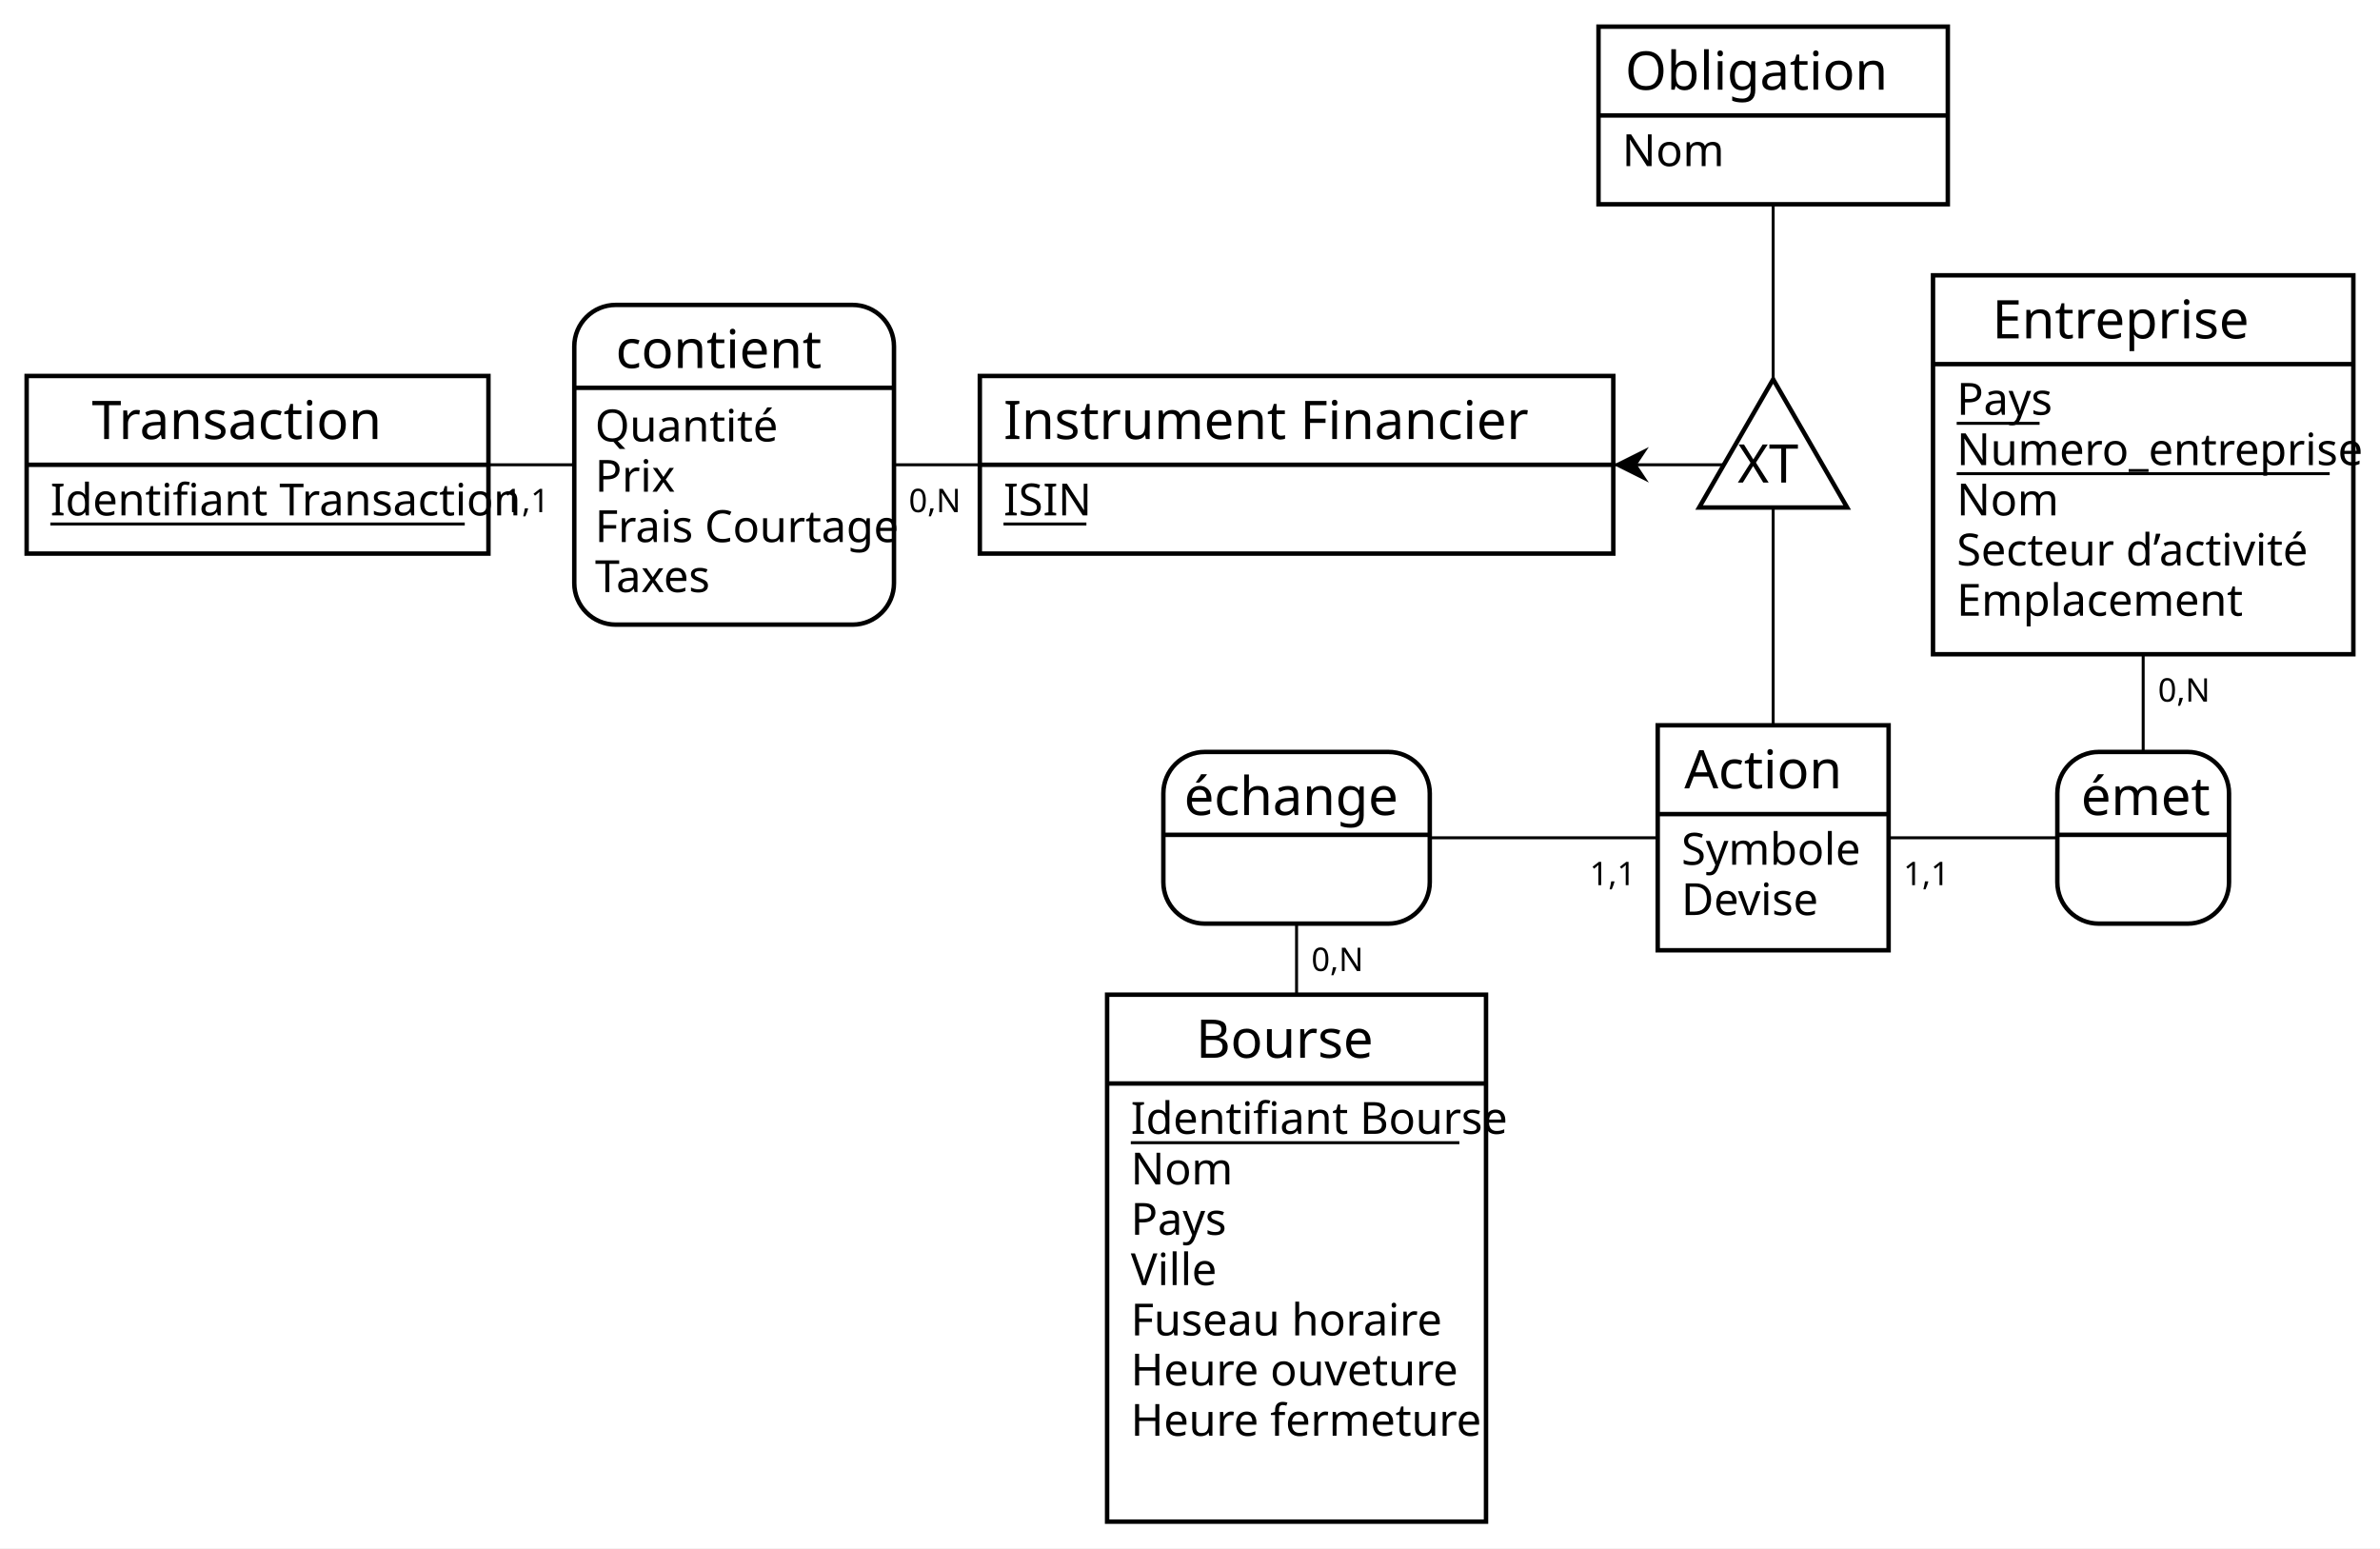
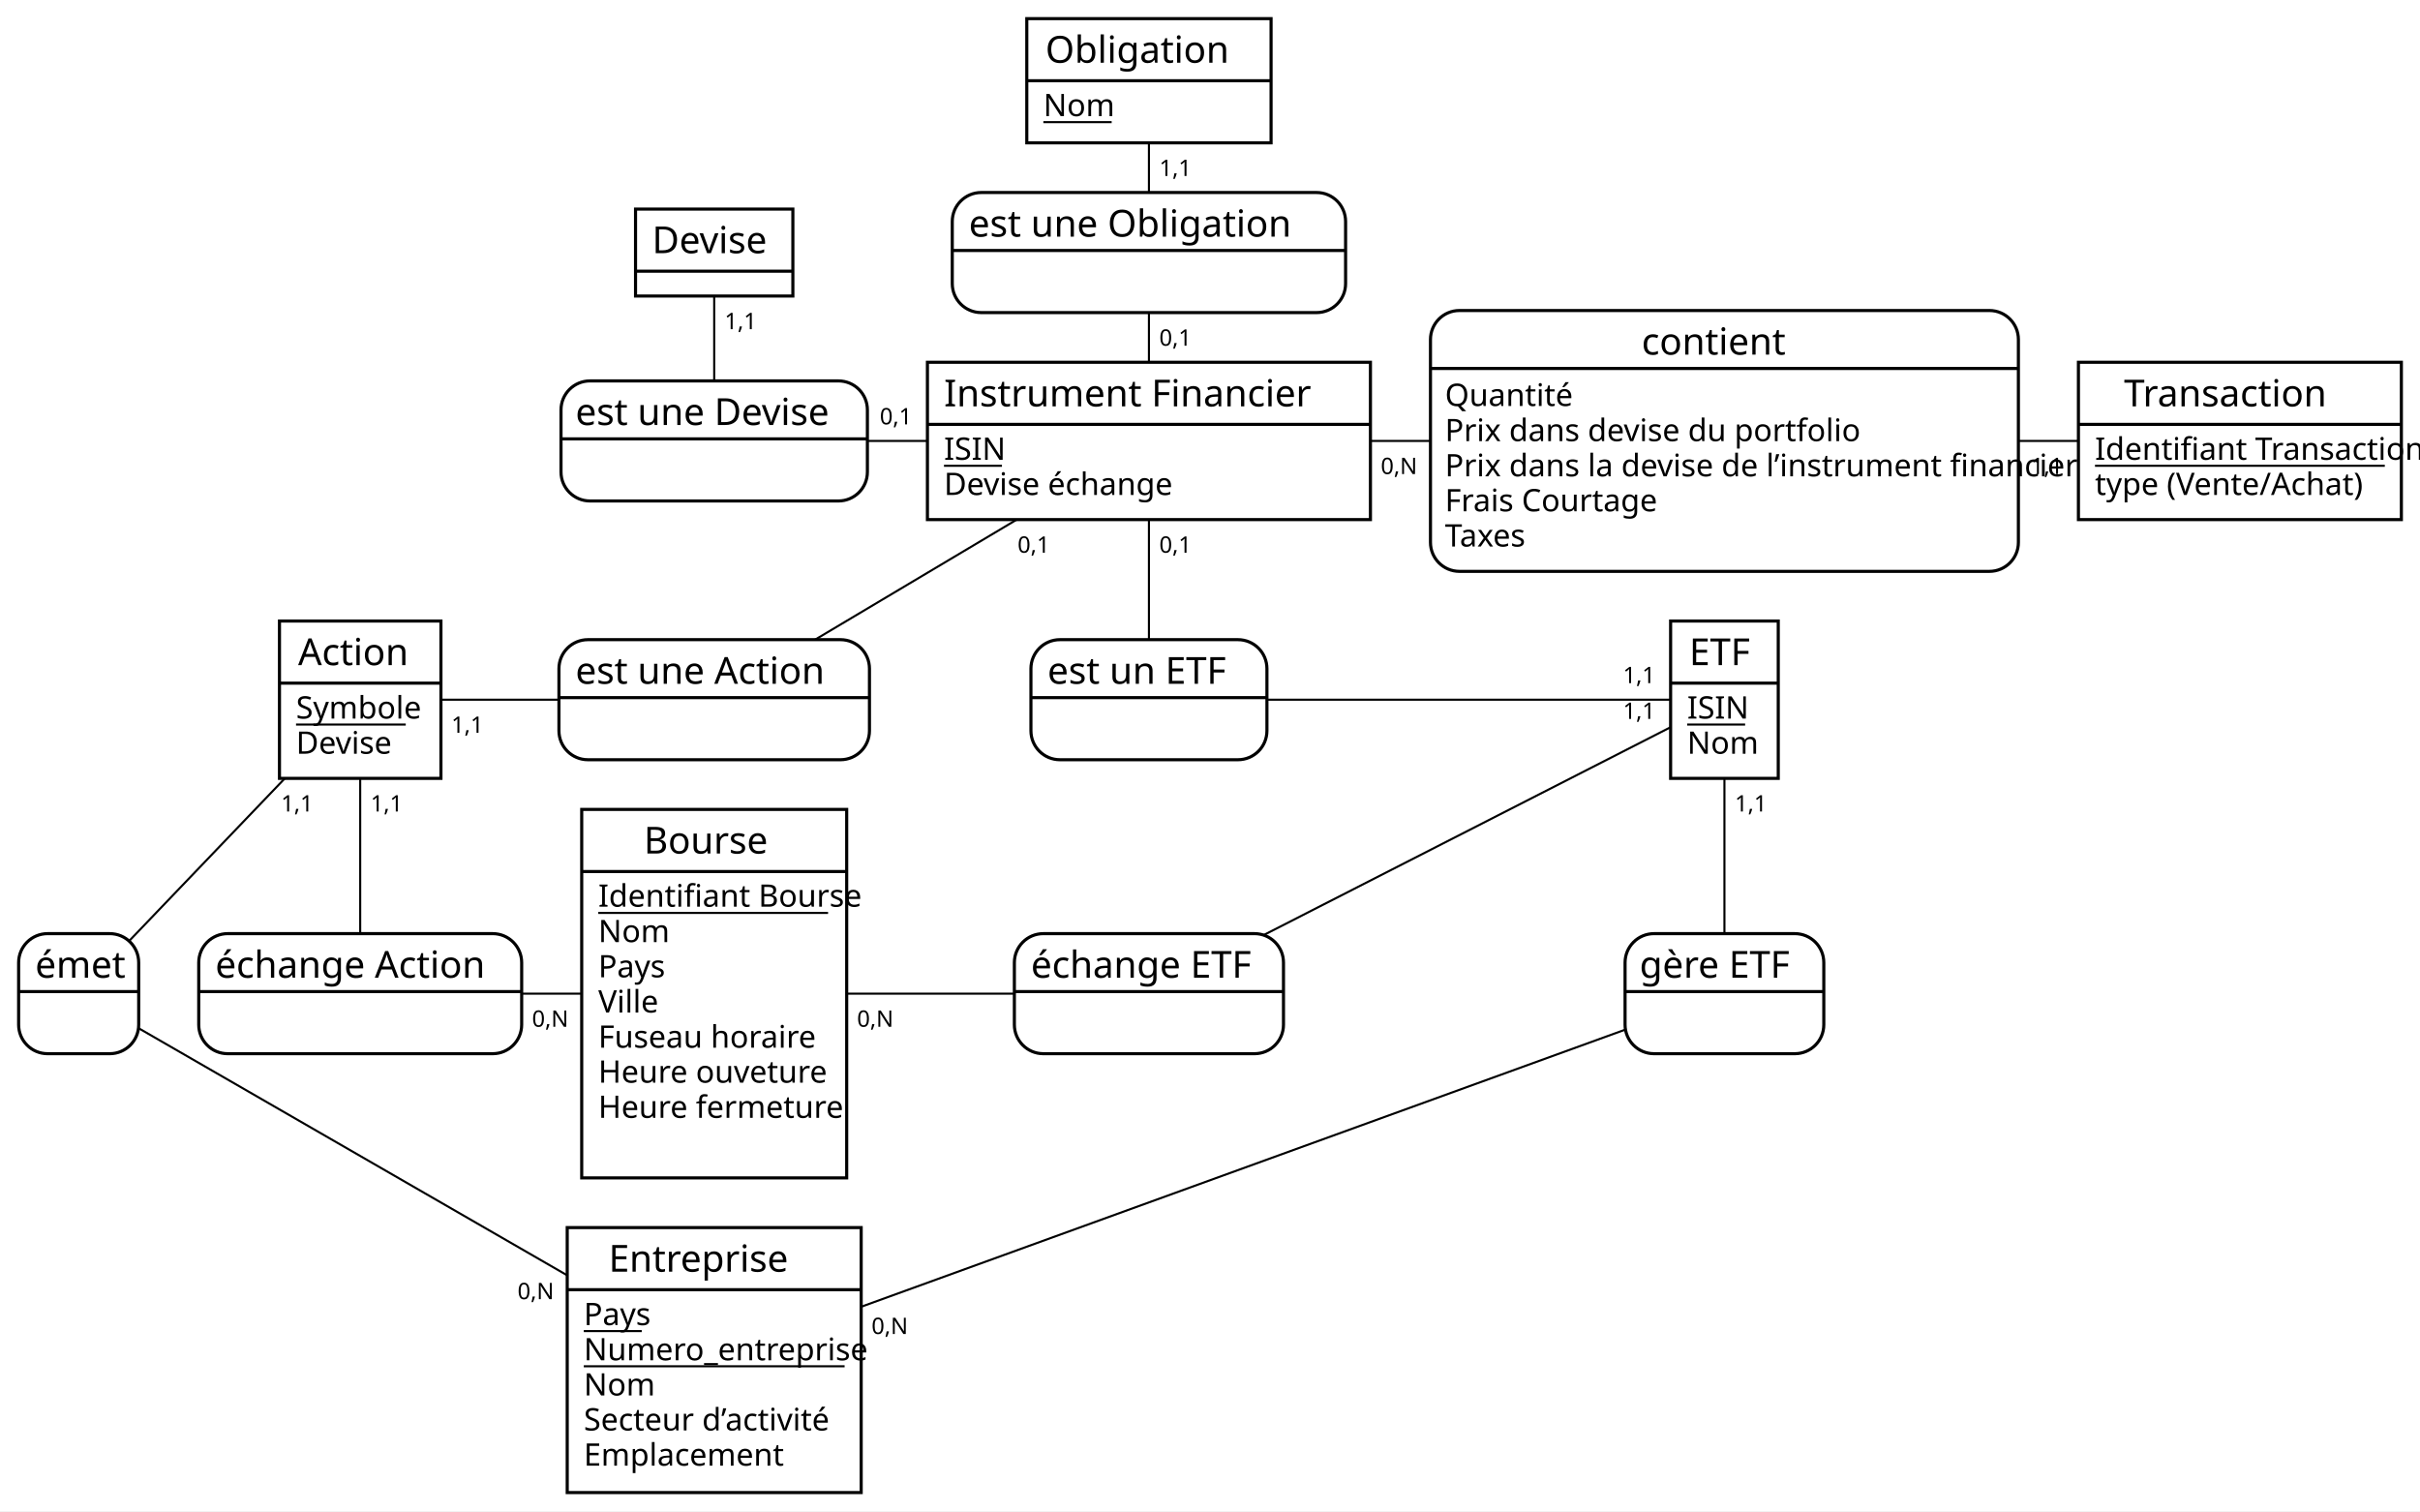
- <svg xmlns="http://www.w3.org/2000/svg" width="804" height="523" viewBox="0 0 804 523">
-   <rect x="0" y="0" width="804" height="523" fill="#FFFFFF" stroke="none" stroke-width="0" />
-   <g>
-     <line x1="438" y1="157" x2="599" y2="157" stroke="#000000" stroke-width="1" />
-     <polygon points="545 157 557 151 553 157 557 163" fill="#000000" stroke-width="0" />
-     <line x1="599" y1="283" x2="599" y2="157" stroke="#000000" stroke-width="1" />
-     <line x1="599" y1="39" x2="599" y2="157" stroke="#000000" stroke-width="1" />
-     <g>
-       <polygon points="599 128.13 574 171.43 624 171.43" stroke="#000000" stroke-width="1.5" fill="#FFFFFF" />
-       <text x="587" y="163" fill="#000000" font-family="Copperplate" font-size="18">XT</text>
-     </g>
-   </g>
-   <g>
-     <line x1="87" y1="157" x2="248" y2="157" stroke="#000000" stroke-width="1" />
-     <line x1="438" y1="157" x2="248" y2="157" stroke="#000000" stroke-width="1" />
-     <g>
-       <path d="M288 103 a14 14 90 0 1 14 14 V131 h-108 V117 a14 14 90 0 1 14 -14" fill="#FFFFFF" stroke="#FFFFFF" stroke-width="0" />
-       <path d="M302 131 v66 a14 14 90 0 1 -14 14 H208 a14 14 90 0 1 -14 -14 V131 H108" fill="#FFFFFF" stroke="#FFFFFF" stroke-width="0" />
-       <rect x="194" y="103" width="108" height="108" fill="none" rx="14" stroke="#000000" stroke-width="1.5" />
-       <line x1="194" y1="131" x2="302" y2="131" stroke="#000000" stroke-width="1.5" />
-       <text x="208" y="124.3" fill="#000000" font-family="Copperplate" font-size="18">contient</text>
-       <text x="201" y="149.1" fill="#000000" font-family="Gill Sans" font-size="15">Quantité</text>
-       <text x="201" y="166.1" fill="#000000" font-family="Gill Sans" font-size="15">Prix</text>
-       <text x="201" y="183.1" fill="#000000" font-family="Gill Sans" font-size="15">Frais Courtage</text>
-       <text x="201" y="200" fill="#000000" font-family="Gill Sans" font-size="15">Taxes</text>
-     </g>
-     <text x="170" y="173" fill="#000000" font-family="Futura" font-size="11">1,1</text>
-     <text x="307" y="173" fill="#000000" font-family="Futura" font-size="11">0,N</text>
-   </g>
-   <g>
-     <line x1="438" y1="425" x2="438" y2="283" stroke="#000000" stroke-width="1" />
-     <line x1="599" y1="283" x2="438" y2="283" stroke="#000000" stroke-width="1" />
-     <g>
-       <path d="M469 254 a14 14 90 0 1 14 14 V282 h-90 V268 a14 14 90 0 1 14 -14" fill="#FFFFFF" stroke="#FFFFFF" stroke-width="0" />
-       <path d="M483 282 v16 a14 14 90 0 1 -14 14 H407 a14 14 90 0 1 -14 -14 V282 H90" fill="#FFFFFF" stroke="#FFFFFF" stroke-width="0" />
-       <rect x="393" y="254" width="90" height="58" fill="none" rx="14" stroke="#000000" stroke-width="1.5" />
-       <line x1="393" y1="282" x2="483" y2="282" stroke="#000000" stroke-width="1.5" />
-       <text x="400" y="275.3" fill="#000000" font-family="Copperplate" font-size="18">échange</text>
-     </g>
-     <text x="443" y="328" fill="#000000" font-family="Futura" font-size="11">0,N</text>
-     <text x="537" y="299" fill="#000000" font-family="Futura" font-size="11">1,1</text>
-   </g>
-   <g>
-     <line x1="599" y1="283" x2="724" y2="283" stroke="#000000" stroke-width="1" />
-     <line x1="724" y1="157" x2="724" y2="283" stroke="#000000" stroke-width="1" />
-     <g>
-       <path d="M739 254 a14 14 90 0 1 14 14 V282 h-58 V268 a14 14 90 0 1 14 -14" fill="#FFFFFF" stroke="#FFFFFF" stroke-width="0" />
-       <path d="M753 282 v16 a14 14 90 0 1 -14 14 H709 a14 14 90 0 1 -14 -14 V282 H58" fill="#FFFFFF" stroke="#FFFFFF" stroke-width="0" />
-       <rect x="695" y="254" width="58" height="58" fill="none" rx="14" stroke="#000000" stroke-width="1.5" />
-       <line x1="695" y1="282" x2="753" y2="282" stroke="#000000" stroke-width="1.5" />
-       <text x="703" y="275.3" fill="#000000" font-family="Copperplate" font-size="18">émet</text>
-     </g>
-     <text x="643" y="299" fill="#000000" font-family="Futura" font-size="11">1,1</text>
-     <text x="729" y="237" fill="#000000" font-family="Futura" font-size="11">0,N</text>
-   </g>
-   <g>
-     <g>
-       <rect x="540" y="9" width="118" height="30" fill="#FFFFFF" stroke="none" stroke-width="0" opacity="1" />
-       <rect x="540" y="39" width="118" height="30" fill="#FFFFFF" stroke="none" stroke-width="0" opacity="1" />
-       <rect x="540" y="9" width="118" height="60" fill="none" stroke="#000000" stroke-width="1.5" opacity="1" />
-       <line x1="540" y1="39" x2="658" y2="39" stroke="#000000" stroke-width="1.5" />
-     </g>
-     <text x="549" y="30.3" fill="#000000" font-family="Copperplate" font-size="18">Obligation</text>
-     <text x="548" y="56.1" fill="#000000" font-family="Gill Sans" font-size="15">Nom</text>
-   </g>
-   <g>
-     <g>
-       <rect x="9" y="127" width="156" height="30" fill="#FFFFFF" stroke="none" stroke-width="0" opacity="1" />
-       <rect x="9" y="157" width="156" height="30" fill="#FFFFFF" stroke="none" stroke-width="0" opacity="1" />
-       <rect x="9" y="127" width="156" height="60" fill="none" stroke="#000000" stroke-width="1.5" opacity="1" />
-       <line x1="9" y1="157" x2="165" y2="157" stroke="#000000" stroke-width="1.5" />
-     </g>
-     <text x="31" y="148.3" fill="#000000" font-family="Copperplate" font-size="18">Transaction</text>
-     <text x="17" y="174.1" fill="#000000" font-family="Gill Sans" font-size="15">Identifiant Transaction</text>
-     <line x1="17" y1="177" x2="157" y2="177" stroke="#000000" stroke-width="1" />
-   </g>
-   <g>
-     <g>
-       <rect x="331" y="127" width="214" height="30" fill="#FFFFFF" stroke="none" stroke-width="0" opacity="1" />
-       <rect x="331" y="157" width="214" height="30" fill="#FFFFFF" stroke="none" stroke-width="0" opacity="1" />
-       <rect x="331" y="127" width="214" height="60" fill="none" stroke="#000000" stroke-width="1.5" opacity="1" />
-       <line x1="331" y1="157" x2="545" y2="157" stroke="#000000" stroke-width="1.5" />
-     </g>
-     <text x="339" y="148.3" fill="#000000" font-family="Copperplate" font-size="18">Instrument Financier</text>
-     <text x="339" y="174.1" fill="#000000" font-family="Gill Sans" font-size="15">ISIN</text>
-     <line x1="339" y1="177" x2="367" y2="177" stroke="#000000" stroke-width="1" />
-   </g>
-   <g>
-     <g>
-       <rect x="653" y="93" width="142" height="30" fill="#FFFFFF" stroke="none" stroke-width="0" opacity="1" />
-       <rect x="653" y="123" width="142" height="98" fill="#FFFFFF" stroke="none" stroke-width="0" opacity="1" />
-       <rect x="653" y="93" width="142" height="128" fill="none" stroke="#000000" stroke-width="1.5" opacity="1" />
-       <line x1="653" y1="123" x2="795" y2="123" stroke="#000000" stroke-width="1.5" />
-     </g>
-     <text x="673" y="114.3" fill="#000000" font-family="Copperplate" font-size="18">Entreprise</text>
-     <text x="661" y="140.1" fill="#000000" font-family="Gill Sans" font-size="15">Pays</text>
-     <line x1="661" y1="143" x2="689" y2="143" stroke="#000000" stroke-width="1" />
-     <text x="661" y="157.1" fill="#000000" font-family="Gill Sans" font-size="15">Numero_entreprise</text>
-     <line x1="661" y1="160" x2="787" y2="160" stroke="#000000" stroke-width="1" />
-     <text x="661" y="174.1" fill="#000000" font-family="Gill Sans" font-size="15">Nom</text>
-     <text x="661" y="191" fill="#000000" font-family="Gill Sans" font-size="15">Secteur d’activité</text>
-     <text x="661" y="208" fill="#000000" font-family="Gill Sans" font-size="15">Emplacement</text>
-   </g>
-   <g>
-     <g>
-       <rect x="560" y="245" width="78" height="30" fill="#FFFFFF" stroke="none" stroke-width="0" opacity="1" />
-       <rect x="560" y="275" width="78" height="46" fill="#FFFFFF" stroke="none" stroke-width="0" opacity="1" />
-       <rect x="560" y="245" width="78" height="76" fill="none" stroke="#000000" stroke-width="1.5" opacity="1" />
-       <line x1="560" y1="275" x2="638" y2="275" stroke="#000000" stroke-width="1.5" />
-     </g>
-     <text x="569" y="266.3" fill="#000000" font-family="Copperplate" font-size="18">Action</text>
-     <text x="568" y="292.1" fill="#000000" font-family="Gill Sans" font-size="15">Symbole</text>
-     <text x="568" y="309.1" fill="#000000" font-family="Gill Sans" font-size="15">Devise</text>
-   </g>
-   <g>
-     <g>
-       <rect x="374" y="336" width="128" height="30" fill="#FFFFFF" stroke="none" stroke-width="0" opacity="1" />
-       <rect x="374" y="366" width="128" height="148" fill="#FFFFFF" stroke="none" stroke-width="0" opacity="1" />
-       <rect x="374" y="336" width="128" height="178" fill="none" stroke="#000000" stroke-width="1.5" opacity="1" />
-       <line x1="374" y1="366" x2="502" y2="366" stroke="#000000" stroke-width="1.5" />
-     </g>
-     <text x="404" y="357.3" fill="#000000" font-family="Copperplate" font-size="18">Bourse</text>
-     <text x="382" y="383" fill="#000000" font-family="Gill Sans" font-size="15">Identifiant Bourse</text>
-     <line x1="382" y1="386" x2="493" y2="386" stroke="#000000" stroke-width="1" />
-     <text x="382" y="400.1" fill="#000000" font-family="Gill Sans" font-size="15">Nom</text>
-     <text x="382" y="417.1" fill="#000000" font-family="Gill Sans" font-size="15">Pays</text>
-     <text x="382" y="434.1" fill="#000000" font-family="Gill Sans" font-size="15">Ville</text>
-     <text x="382" y="451.1" fill="#000000" font-family="Gill Sans" font-size="15">Fuseau horaire</text>
-     <text x="382" y="468" fill="#000000" font-family="Gill Sans" font-size="15">Heure ouveture</text>
-     <text x="382" y="485" fill="#000000" font-family="Gill Sans" font-size="15">Heure fermeture</text>
+ <svg xmlns="http://www.w3.org/2000/svg" width="1169" height="730" viewBox="0 0 1169 730">
+   <rect x="0" y="0" width="1169" height="730" fill="#FFFFFF" stroke="none" stroke-width="0" />
+   <g>
+     <line x1="555" y1="213" x2="555" y2="122" stroke="#000000" stroke-width="1" />
+     <line x1="555" y1="39" x2="555" y2="122" stroke="#000000" stroke-width="1" />
+     <g>
+       <path d="M636 93 a14 14 90 0 1 14 14 V121 h-190 V107 a14 14 90 0 1 14 -14" fill="#FFFFFF" stroke="#FFFFFF" stroke-width="0" />
+       <path d="M650 121 v16 a14 14 90 0 1 -14 14 H474 a14 14 90 0 1 -14 -14 V121 H190" fill="#FFFFFF" stroke="#FFFFFF" stroke-width="0" />
+       <rect x="460" y="93" width="190" height="58" fill="none" rx="14" stroke="#000000" stroke-width="1.5" />
+       <line x1="460" y1="121" x2="650" y2="121" stroke="#000000" stroke-width="1.5" />
+       <text x="468" y="114.3" fill="#000000" font-family="Copperplate" font-size="18">est une Obligation</text>
+     </g>
+     <text x="560" y="167" fill="#000000" font-family="Futura" font-size="11">0,1</text>
+     <text x="560" y="85" fill="#000000" font-family="Futura" font-size="11">1,1</text>
+   </g>
+   <g>
+     <line x1="555" y1="213" x2="345" y2="213" stroke="#000000" stroke-width="1" />
+     <line x1="345" y1="122" x2="345" y2="213" stroke="#000000" stroke-width="1" />
+     <g>
+       <path d="M405 184 a14 14 90 0 1 14 14 V212 h-148 V198 a14 14 90 0 1 14 -14" fill="#FFFFFF" stroke="#FFFFFF" stroke-width="0" />
+       <path d="M419 212 v16 a14 14 90 0 1 -14 14 H285 a14 14 90 0 1 -14 -14 V212 H148" fill="#FFFFFF" stroke="#FFFFFF" stroke-width="0" />
+       <rect x="271" y="184" width="148" height="58" fill="none" rx="14" stroke="#000000" stroke-width="1.5" />
+       <line x1="271" y1="212" x2="419" y2="212" stroke="#000000" stroke-width="1.5" />
+       <text x="278" y="205.3" fill="#000000" font-family="Copperplate" font-size="18">est une Devise</text>
+     </g>
+     <text x="425" y="205" fill="#000000" font-family="Futura" font-size="11">0,1</text>
+     <text x="350" y="159" fill="#000000" font-family="Futura" font-size="11">1,1</text>
+   </g>
+   <g>
+     <line x1="1082" y1="213" x2="833" y2="213" stroke="#000000" stroke-width="1" />
+     <line x1="555" y1="213" x2="833" y2="213" stroke="#000000" stroke-width="1" />
+     <g>
+       <path d="M961 150 a14 14 90 0 1 14 14 V178 h-284 V164 a14 14 90 0 1 14 -14" fill="#FFFFFF" stroke="#FFFFFF" stroke-width="0" />
+       <path d="M975 178 v84 a14 14 90 0 1 -14 14 H705 a14 14 90 0 1 -14 -14 V178 H284" fill="#FFFFFF" stroke="#FFFFFF" stroke-width="0" />
+       <rect x="691" y="150" width="284" height="126" fill="none" rx="14" stroke="#000000" stroke-width="1.5" />
+       <line x1="691" y1="178" x2="975" y2="178" stroke="#000000" stroke-width="1.5" />
+       <text x="793" y="171.3" fill="#000000" font-family="Copperplate" font-size="18">contient</text>
+       <text x="698" y="196.1" fill="#000000" font-family="Gill Sans" font-size="15">Quantité</text>
+       <text x="698" y="213.1" fill="#000000" font-family="Gill Sans" font-size="15">Prix dans devise du portfolio</text>
+       <text x="698" y="230.1" fill="#000000" font-family="Gill Sans" font-size="15">Prix dans la devise de l’instrument financier</text>
+       <text x="698" y="247" fill="#000000" font-family="Gill Sans" font-size="15">Frais Courtage</text>
+       <text x="698" y="264" fill="#000000" font-family="Gill Sans" font-size="15">Taxes</text>
+     </g>
+     <text x="981" y="229" fill="#000000" font-family="Futura" font-size="11">1,1</text>
+     <text x="667" y="229" fill="#000000" font-family="Futura" font-size="11">0,N</text>
+   </g>
+   <g>
+     <line x1="555" y1="213" x2="345" y2="338" stroke="#000000" stroke-width="1" />
+     <line x1="174" y1="338" x2="345" y2="338" stroke="#000000" stroke-width="1" />
+     <g>
+       <path d="M406 309 a14 14 90 0 1 14 14 V337 h-150 V323 a14 14 90 0 1 14 -14" fill="#FFFFFF" stroke="#FFFFFF" stroke-width="0" />
+       <path d="M420 337 v16 a14 14 90 0 1 -14 14 H284 a14 14 90 0 1 -14 -14 V337 H150" fill="#FFFFFF" stroke="#FFFFFF" stroke-width="0" />
+       <rect x="270" y="309" width="150" height="58" fill="none" rx="14" stroke="#000000" stroke-width="1.5" />
+       <line x1="270" y1="337" x2="420" y2="337" stroke="#000000" stroke-width="1.5" />
+       <text x="278" y="330.3" fill="#000000" font-family="Copperplate" font-size="18">est une Action</text>
+     </g>
+     <text x="491.55" y="267" fill="#000000" font-family="Futura" font-size="11">0,1</text>
+     <text x="218" y="354" fill="#000000" font-family="Futura" font-size="11">1,1</text>
+   </g>
+   <g>
+     <line x1="555" y1="213" x2="555" y2="338" stroke="#000000" stroke-width="1" />
+     <line x1="833" y1="338" x2="555" y2="338" stroke="#000000" stroke-width="1" />
+     <g>
+       <path d="M598 309 a14 14 90 0 1 14 14 V337 h-114 V323 a14 14 90 0 1 14 -14" fill="#FFFFFF" stroke="#FFFFFF" stroke-width="0" />
+       <path d="M612 337 v16 a14 14 90 0 1 -14 14 H512 a14 14 90 0 1 -14 -14 V337 H114" fill="#FFFFFF" stroke="#FFFFFF" stroke-width="0" />
+       <rect x="498" y="309" width="114" height="58" fill="none" rx="14" stroke="#000000" stroke-width="1.5" />
+       <line x1="498" y1="337" x2="612" y2="337" stroke="#000000" stroke-width="1.5" />
+       <text x="506" y="330.3" fill="#000000" font-family="Copperplate" font-size="18">est un ETF</text>
+     </g>
+     <text x="560" y="267" fill="#000000" font-family="Futura" font-size="11">0,1</text>
+     <text x="784" y="330" fill="#000000" font-family="Futura" font-size="11">1,1</text>
+   </g>
+   <g>
+     <line x1="174" y1="338" x2="38" y2="480" stroke="#000000" stroke-width="1" />
+     <line x1="345" y1="657" x2="38" y2="480" stroke="#000000" stroke-width="1" />
+     <g>
+       <path d="M53 451 a14 14 90 0 1 14 14 V479 h-58 V465 a14 14 90 0 1 14 -14" fill="#FFFFFF" stroke="#FFFFFF" stroke-width="0" />
+       <path d="M67 479 v16 a14 14 90 0 1 -14 14 H23 a14 14 90 0 1 -14 -14 V479 H58" fill="#FFFFFF" stroke="#FFFFFF" stroke-width="0" />
+       <rect x="9" y="451" width="58" height="58" fill="none" rx="14" stroke="#000000" stroke-width="1.5" />
+       <line x1="9" y1="479" x2="67" y2="479" stroke="#000000" stroke-width="1.5" />
+       <text x="17" y="472.3" fill="#000000" font-family="Copperplate" font-size="18">émet</text>
+     </g>
+     <text x="135.75" y="392" fill="#000000" font-family="Futura" font-size="11">1,1</text>
+     <text x="250" y="627.59" fill="#000000" font-family="Futura" font-size="11">0,N</text>
+   </g>
+   <g>
+     <line x1="345" y1="480" x2="174" y2="480" stroke="#000000" stroke-width="1" />
+     <line x1="174" y1="338" x2="174" y2="480" stroke="#000000" stroke-width="1" />
+     <g>
+       <path d="M238 451 a14 14 90 0 1 14 14 V479 h-156 V465 a14 14 90 0 1 14 -14" fill="#FFFFFF" stroke="#FFFFFF" stroke-width="0" />
+       <path d="M252 479 v16 a14 14 90 0 1 -14 14 H110 a14 14 90 0 1 -14 -14 V479 H156" fill="#FFFFFF" stroke="#FFFFFF" stroke-width="0" />
+       <rect x="96" y="451" width="156" height="58" fill="none" rx="14" stroke="#000000" stroke-width="1.5" />
+       <line x1="96" y1="479" x2="252" y2="479" stroke="#000000" stroke-width="1.5" />
+       <text x="104" y="472.3" fill="#000000" font-family="Copperplate" font-size="18">échange Action</text>
+     </g>
+     <text x="257" y="496" fill="#000000" font-family="Futura" font-size="11">0,N</text>
+     <text x="179" y="392" fill="#000000" font-family="Futura" font-size="11">1,1</text>
+   </g>
+   <g>
+     <line x1="345" y1="480" x2="555" y2="480" stroke="#000000" stroke-width="1" />
+     <line x1="833" y1="338" x2="555" y2="480" stroke="#000000" stroke-width="1" />
+     <g>
+       <path d="M606 451 a14 14 90 0 1 14 14 V479 h-130 V465 a14 14 90 0 1 14 -14" fill="#FFFFFF" stroke="#FFFFFF" stroke-width="0" />
+       <path d="M620 479 v16 a14 14 90 0 1 -14 14 H504 a14 14 90 0 1 -14 -14 V479 H130" fill="#FFFFFF" stroke="#FFFFFF" stroke-width="0" />
+       <rect x="490" y="451" width="130" height="58" fill="none" rx="14" stroke="#000000" stroke-width="1.5" />
+       <line x1="490" y1="479" x2="620" y2="479" stroke="#000000" stroke-width="1.5" />
+       <text x="498" y="472.3" fill="#000000" font-family="Copperplate" font-size="18">échange ETF</text>
+     </g>
+     <text x="414" y="496" fill="#000000" font-family="Futura" font-size="11">0,N</text>
+     <text x="784" y="347.27" fill="#000000" font-family="Futura" font-size="11">1,1</text>
+   </g>
+   <g>
+     <line x1="345" y1="657" x2="833" y2="480" stroke="#000000" stroke-width="1" />
+     <line x1="833" y1="338" x2="833" y2="480" stroke="#000000" stroke-width="1" />
+     <g>
+       <path d="M867 451 a14 14 90 0 1 14 14 V479 h-96 V465 a14 14 90 0 1 14 -14" fill="#FFFFFF" stroke="#FFFFFF" stroke-width="0" />
+       <path d="M881 479 v16 a14 14 90 0 1 -14 14 H799 a14 14 90 0 1 -14 -14 V479 H96" fill="#FFFFFF" stroke="#FFFFFF" stroke-width="0" />
+       <rect x="785" y="451" width="96" height="58" fill="none" rx="14" stroke="#000000" stroke-width="1.5" />
+       <line x1="785" y1="479" x2="881" y2="479" stroke="#000000" stroke-width="1.5" />
+       <text x="792" y="472.3" fill="#000000" font-family="Copperplate" font-size="18">gère ETF</text>
+     </g>
+     <text x="421" y="644.41" fill="#000000" font-family="Futura" font-size="11">0,N</text>
+     <text x="838" y="392" fill="#000000" font-family="Futura" font-size="11">1,1</text>
+   </g>
+   <g>
+     <g>
+       <rect x="496" y="9" width="118" height="30" fill="#FFFFFF" stroke="none" stroke-width="0" opacity="1" />
+       <rect x="496" y="39" width="118" height="30" fill="#FFFFFF" stroke="none" stroke-width="0" opacity="1" />
+       <rect x="496" y="9" width="118" height="60" fill="none" stroke="#000000" stroke-width="1.5" opacity="1" />
+       <line x1="496" y1="39" x2="614" y2="39" stroke="#000000" stroke-width="1.5" />
+     </g>
+     <text x="505" y="30.3" fill="#000000" font-family="Copperplate" font-size="18">Obligation</text>
+     <text x="504" y="56.1" fill="#000000" font-family="Gill Sans" font-size="15">Nom</text>
+     <line x1="504" y1="59" x2="537" y2="59" stroke="#000000" stroke-width="1" />
+   </g>
+   <g>
+     <g>
+       <rect x="307" y="101" width="76" height="30" fill="#FFFFFF" stroke="none" stroke-width="0" opacity="1" />
+       <rect x="307" y="131" width="76" height="12" fill="#FFFFFF" stroke="none" stroke-width="0" opacity="1" />
+       <rect x="307" y="101" width="76" height="42" fill="none" stroke="#000000" stroke-width="1.5" opacity="1" />
+       <line x1="307" y1="131" x2="383" y2="131" stroke="#000000" stroke-width="1.5" />
+     </g>
+     <text x="315" y="122.3" fill="#000000" font-family="Copperplate" font-size="18">Devise</text>
+   </g>
+   <g>
+     <g>
+       <rect x="448" y="175" width="214" height="30" fill="#FFFFFF" stroke="none" stroke-width="0" opacity="1" />
+       <rect x="448" y="205" width="214" height="46" fill="#FFFFFF" stroke="none" stroke-width="0" opacity="1" />
+       <rect x="448" y="175" width="214" height="76" fill="none" stroke="#000000" stroke-width="1.5" opacity="1" />
+       <line x1="448" y1="205" x2="662" y2="205" stroke="#000000" stroke-width="1.5" />
+     </g>
+     <text x="456" y="196.3" fill="#000000" font-family="Copperplate" font-size="18">Instrument Financier</text>
+     <text x="456" y="222.1" fill="#000000" font-family="Gill Sans" font-size="15">ISIN</text>
+     <line x1="456" y1="225" x2="484" y2="225" stroke="#000000" stroke-width="1" />
+     <text x="456" y="239.1" fill="#000000" font-family="Gill Sans" font-size="15">Devise échange</text>
+   </g>
+   <g>
+     <g>
+       <rect x="1004" y="175" width="156" height="30" fill="#FFFFFF" stroke="none" stroke-width="0" opacity="1" />
+       <rect x="1004" y="205" width="156" height="46" fill="#FFFFFF" stroke="none" stroke-width="0" opacity="1" />
+       <rect x="1004" y="175" width="156" height="76" fill="none" stroke="#000000" stroke-width="1.5" opacity="1" />
+       <line x1="1004" y1="205" x2="1160" y2="205" stroke="#000000" stroke-width="1.5" />
+     </g>
+     <text x="1026" y="196.3" fill="#000000" font-family="Copperplate" font-size="18">Transaction</text>
+     <text x="1012" y="222.1" fill="#000000" font-family="Gill Sans" font-size="15">Identifiant Transaction</text>
+     <line x1="1012" y1="225" x2="1152" y2="225" stroke="#000000" stroke-width="1" />
+     <text x="1012" y="239.1" fill="#000000" font-family="Gill Sans" font-size="15">type (Vente/Achat)</text>
+   </g>
+   <g>
+     <g>
+       <rect x="135" y="300" width="78" height="30" fill="#FFFFFF" stroke="none" stroke-width="0" opacity="1" />
+       <rect x="135" y="330" width="78" height="46" fill="#FFFFFF" stroke="none" stroke-width="0" opacity="1" />
+       <rect x="135" y="300" width="78" height="76" fill="none" stroke="#000000" stroke-width="1.5" opacity="1" />
+       <line x1="135" y1="330" x2="213" y2="330" stroke="#000000" stroke-width="1.5" />
+     </g>
+     <text x="144" y="321.3" fill="#000000" font-family="Copperplate" font-size="18">Action</text>
+     <text x="143" y="347.1" fill="#000000" font-family="Gill Sans" font-size="15">Symbole</text>
+     <line x1="143" y1="350" x2="196" y2="350" stroke="#000000" stroke-width="1" />
+     <text x="143" y="364.1" fill="#000000" font-family="Gill Sans" font-size="15">Devise</text>
+   </g>
+   <g>
+     <g>
+       <rect x="807" y="300" width="52" height="30" fill="#FFFFFF" stroke="none" stroke-width="0" opacity="1" />
+       <rect x="807" y="330" width="52" height="46" fill="#FFFFFF" stroke="none" stroke-width="0" opacity="1" />
+       <rect x="807" y="300" width="52" height="76" fill="none" stroke="#000000" stroke-width="1.5" opacity="1" />
+       <line x1="807" y1="330" x2="859" y2="330" stroke="#000000" stroke-width="1.5" />
+     </g>
+     <text x="816" y="321.3" fill="#000000" font-family="Copperplate" font-size="18">ETF</text>
+     <text x="815" y="347.1" fill="#000000" font-family="Gill Sans" font-size="15">ISIN</text>
+     <line x1="815" y1="350" x2="843" y2="350" stroke="#000000" stroke-width="1" />
+     <text x="815" y="364.1" fill="#000000" font-family="Gill Sans" font-size="15">Nom</text>
+   </g>
+   <g>
+     <g>
+       <rect x="281" y="391" width="128" height="30" fill="#FFFFFF" stroke="none" stroke-width="0" opacity="1" />
+       <rect x="281" y="421" width="128" height="148" fill="#FFFFFF" stroke="none" stroke-width="0" opacity="1" />
+       <rect x="281" y="391" width="128" height="178" fill="none" stroke="#000000" stroke-width="1.5" opacity="1" />
+       <line x1="281" y1="421" x2="409" y2="421" stroke="#000000" stroke-width="1.5" />
+     </g>
+     <text x="311" y="412.3" fill="#000000" font-family="Copperplate" font-size="18">Bourse</text>
+     <text x="289" y="438" fill="#000000" font-family="Gill Sans" font-size="15">Identifiant Bourse</text>
+     <line x1="289" y1="441" x2="400" y2="441" stroke="#000000" stroke-width="1" />
+     <text x="289" y="455.1" fill="#000000" font-family="Gill Sans" font-size="15">Nom</text>
+     <text x="289" y="472.1" fill="#000000" font-family="Gill Sans" font-size="15">Pays</text>
+     <text x="289" y="489.1" fill="#000000" font-family="Gill Sans" font-size="15">Ville</text>
+     <text x="289" y="506.1" fill="#000000" font-family="Gill Sans" font-size="15">Fuseau horaire</text>
+     <text x="289" y="523" fill="#000000" font-family="Gill Sans" font-size="15">Heure ouveture</text>
+     <text x="289" y="540" fill="#000000" font-family="Gill Sans" font-size="15">Heure fermeture</text>
+   </g>
+   <g>
+     <g>
+       <rect x="274" y="593" width="142" height="30" fill="#FFFFFF" stroke="none" stroke-width="0" opacity="1" />
+       <rect x="274" y="623" width="142" height="98" fill="#FFFFFF" stroke="none" stroke-width="0" opacity="1" />
+       <rect x="274" y="593" width="142" height="128" fill="none" stroke="#000000" stroke-width="1.5" opacity="1" />
+       <line x1="274" y1="623" x2="416" y2="623" stroke="#000000" stroke-width="1.5" />
+     </g>
+     <text x="294" y="614.3" fill="#000000" font-family="Copperplate" font-size="18">Entreprise</text>
+     <text x="282" y="640.1" fill="#000000" font-family="Gill Sans" font-size="15">Pays</text>
+     <line x1="282" y1="643" x2="310" y2="643" stroke="#000000" stroke-width="1" />
+     <text x="282" y="657.1" fill="#000000" font-family="Gill Sans" font-size="15">Numero_entreprise</text>
+     <line x1="282" y1="660" x2="408" y2="660" stroke="#000000" stroke-width="1" />
+     <text x="282" y="674.1" fill="#000000" font-family="Gill Sans" font-size="15">Nom</text>
+     <text x="282" y="691" fill="#000000" font-family="Gill Sans" font-size="15">Secteur d’activité</text>
+     <text x="282" y="708" fill="#000000" font-family="Gill Sans" font-size="15">Emplacement</text>
  </g>
</svg>
